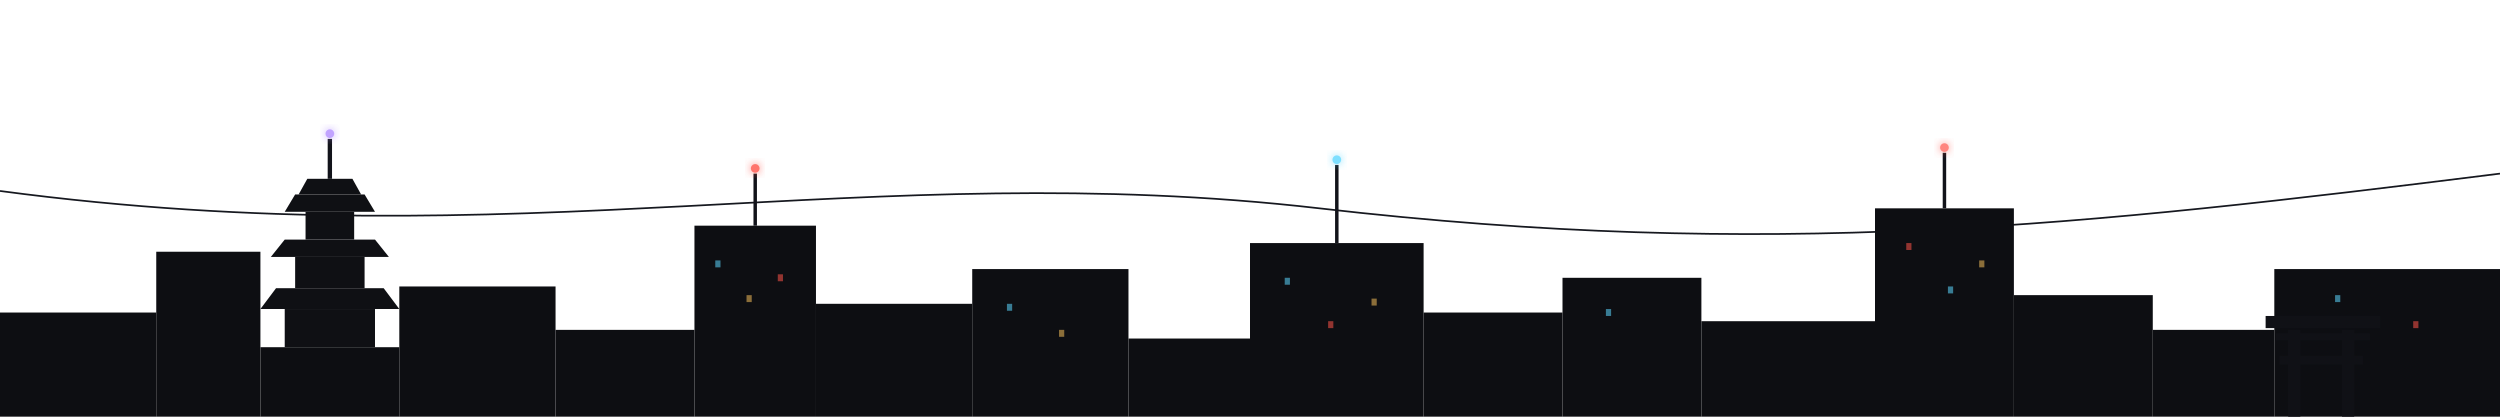
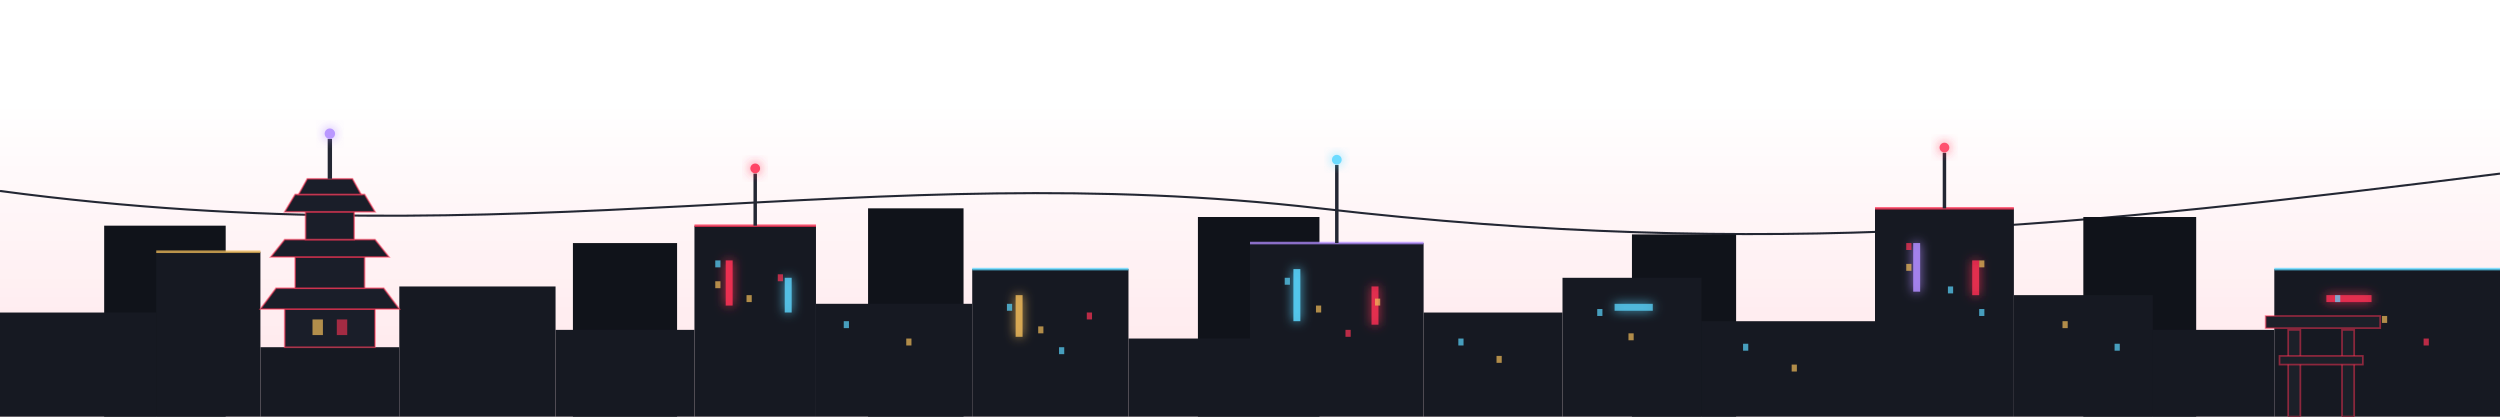
<svg xmlns="http://www.w3.org/2000/svg" viewBox="0 0 1440 240" preserveAspectRatio="xMidYMax slice">
  <defs>
-     <filter id="g" x="-60%" y="-60%" width="220%" height="220%">
-       <feGaussianBlur stdDeviation="2.5" result="b" />
+     <filter id="g" x="-80%" y="-80%" width="260%" height="260%">
+       <feGaussianBlur stdDeviation="3" result="b" />
      <feMerge>
        <feMergeNode in="b" />
        <feMergeNode in="SourceGraphic" />
      </feMerge>
    </filter>
+     <linearGradient id="horizon" x1="0" y1="0" x2="0" y2="1">
+       <stop offset="0%" stop-color="#ff3355" stop-opacity="0" />
+       <stop offset="100%" stop-color="#ff3355" stop-opacity="0.13" />
+     </linearGradient>
  </defs>
-   <path d="M0,110 C300,150 500,90 760,120 S1200,130 1440,100" fill="none" stroke="#16181f" stroke-width="1" />
-   <g fill="#0d0e12">
+   <rect x="0" y="60" width="1440" height="180" fill="url(#horizon)" />
+   <path d="M0,110 C300,150 500,90 760,120 S1200,130 1440,100" fill="none" stroke="#232733" stroke-width="1.2" />
+   <g fill="#10131a">
+     <rect x="60" y="130" width="70" height="110" />
+     <rect x="330" y="140" width="60" height="100" />
+     <rect x="500" y="120" width="55" height="120" />
+     <rect x="690" y="125" width="70" height="115" />
+     <rect x="940" y="135" width="60" height="105" />
+     <rect x="1200" y="125" width="65" height="115" />
+   </g>
+   <g fill="#161922">
    <rect x="0" y="180" width="90" height="60" />
    <rect x="90" y="145" width="60" height="95" />
    <rect x="150" y="200" width="80" height="40" />
    <rect x="230" y="165" width="90" height="75" />
    <rect x="320" y="190" width="80" height="50" />
    <rect x="400" y="130" width="70" height="110" />
    <rect x="470" y="175" width="90" height="65" />
    <rect x="560" y="155" width="90" height="85" />
    <rect x="650" y="195" width="70" height="45" />
    <rect x="720" y="140" width="100" height="100" />
    <rect x="820" y="180" width="80" height="60" />
    <rect x="900" y="160" width="80" height="80" />
    <rect x="980" y="185" width="100" height="55" />
    <rect x="1080" y="120" width="80" height="120" />
    <rect x="1160" y="170" width="80" height="70" />
    <rect x="1240" y="190" width="70" height="50" />
    <rect x="1310" y="155" width="130" height="85" />
  </g>
-   <g fill="#0f1014">
+   <g stroke-width="1.5" fill="none" opacity="0.75">
+     <line x1="400" y1="130" x2="470" y2="130" stroke="#ff3355" />
+     <line x1="560" y1="155" x2="650" y2="155" stroke="#5bd7ff" />
+     <line x1="720" y1="140" x2="820" y2="140" stroke="#b18cff" />
+     <line x1="1080" y1="120" x2="1160" y2="120" stroke="#ff3355" />
+     <line x1="1310" y1="155" x2="1440" y2="155" stroke="#5bd7ff" />
+     <line x1="90" y1="145" x2="150" y2="145" stroke="#f2bd5a" />
+   </g>
+   <g filter="url(#g)">
+     <rect x="418" y="150" width="4" height="26" fill="#ff3355" opacity="0.85" />
+     <rect x="452" y="160" width="4" height="20" fill="#5bd7ff" opacity="0.8" />
+     <rect x="585" y="170" width="4" height="24" fill="#f2bd5a" opacity="0.8" />
+     <rect x="745" y="155" width="4" height="30" fill="#5bd7ff" opacity="0.85" />
+     <rect x="790" y="165" width="4" height="22" fill="#ff3355" opacity="0.8" />
+     <rect x="1102" y="140" width="4" height="28" fill="#b18cff" opacity="0.85" />
+     <rect x="1136" y="150" width="4" height="20" fill="#ff3355" opacity="0.8" />
+     <rect x="1340" y="170" width="26" height="4" fill="#ff3355" opacity="0.8" />
+     <rect x="930" y="175" width="22" height="4" fill="#5bd7ff" opacity="0.75" />
+   </g>
+   <g fill="#1a1e29" stroke="#ff3355" stroke-opacity="0.55" stroke-width="1">
    <rect x="164" y="178" width="52" height="22" />
    <polygon points="150,178 230,178 221,166 159,166" />
    <rect x="170" y="148" width="40" height="18" />
    <polygon points="156,148 224,148 216,138 164,138" />
    <rect x="176" y="122" width="28" height="16" />
    <polygon points="164,122 216,122 210,112 170,112" />
    <polygon points="172,112 208,112 203,103 177,103" />
  </g>
-   <line x1="190" y1="103" x2="190" y2="80" stroke="#12131a" stroke-width="2.5" />
-   <circle cx="190" cy="77" r="2.5" fill="#b18cff" opacity="0.8" filter="url(#g)" />
-   <line x1="435" y1="130" x2="435" y2="100" stroke="#12131a" stroke-width="2" />
-   <circle cx="435" cy="97" r="2.5" fill="#ff5348" opacity="0.8" filter="url(#g)" />
-   <line x1="770" y1="140" x2="770" y2="95" stroke="#12131a" stroke-width="2" />
-   <circle cx="770" cy="92" r="2.5" fill="#5bd7ff" opacity="0.8" filter="url(#g)" />
-   <line x1="1120" y1="120" x2="1120" y2="88" stroke="#12131a" stroke-width="2" />
-   <circle cx="1120" cy="85" r="2.5" fill="#ff5348" opacity="0.7" filter="url(#g)" />
-   <g fill="#101116">
+   <line x1="190" y1="103" x2="190" y2="80" stroke="#232733" stroke-width="2.5" />
+   <circle cx="190" cy="77" r="3" fill="#b18cff" opacity="0.9" filter="url(#g)" />
+   <rect x="180" y="184" width="6" height="9" fill="#f2bd5a" opacity="0.7" />
+   <rect x="194" y="184" width="6" height="9" fill="#ff3355" opacity="0.6" />
+   <line x1="435" y1="130" x2="435" y2="100" stroke="#232733" stroke-width="2" />
+   <circle cx="435" cy="97" r="2.8" fill="#ff3355" opacity="0.9" filter="url(#g)" />
+   <line x1="770" y1="140" x2="770" y2="95" stroke="#232733" stroke-width="2" />
+   <circle cx="770" cy="92" r="2.8" fill="#5bd7ff" opacity="0.9" filter="url(#g)" />
+   <line x1="1120" y1="120" x2="1120" y2="88" stroke="#232733" stroke-width="2" />
+   <circle cx="1120" cy="85" r="2.8" fill="#ff3355" opacity="0.85" filter="url(#g)" />
+   <g fill="#1c2029" stroke="#ff3355" stroke-opacity="0.5" stroke-width="1">
    <rect x="1318" y="190" width="7" height="50" />
    <rect x="1349" y="190" width="7" height="50" />
    <rect x="1305" y="182" width="66" height="7" />
-     <rect x="1311" y="192" width="54" height="4" />
    <rect x="1313" y="205" width="48" height="5" />
  </g>
-   <g opacity="0.55">
+   <g opacity="0.7">
    <rect x="412" y="150" width="3" height="4" fill="#5bd7ff" />
+     <rect x="412" y="162" width="3" height="4" fill="#f2bd5a" />
    <rect x="430" y="170" width="3" height="4" fill="#f2bd5a" />
-     <rect x="448" y="158" width="3" height="4" fill="#ff5348" />
+     <rect x="448" y="158" width="3" height="4" fill="#ff3355" />
+     <rect x="486" y="185" width="3" height="4" fill="#5bd7ff" />
+     <rect x="522" y="195" width="3" height="4" fill="#f2bd5a" />
    <rect x="580" y="175" width="3" height="4" fill="#5bd7ff" />
-     <rect x="610" y="190" width="3" height="4" fill="#f2bd5a" />
+     <rect x="598" y="188" width="3" height="4" fill="#f2bd5a" />
+     <rect x="610" y="200" width="3" height="4" fill="#5bd7ff" />
+     <rect x="626" y="180" width="3" height="4" fill="#ff3355" />
    <rect x="740" y="160" width="3" height="4" fill="#5bd7ff" />
-     <rect x="765" y="185" width="3" height="4" fill="#ff5348" />
-     <rect x="790" y="172" width="3" height="4" fill="#f2bd5a" />
-     <rect x="925" y="178" width="3" height="4" fill="#5bd7ff" />
-     <rect x="1098" y="140" width="3" height="4" fill="#ff5348" />
+     <rect x="758" y="176" width="3" height="4" fill="#f2bd5a" />
+     <rect x="775" y="190" width="3" height="4" fill="#ff3355" />
+     <rect x="792" y="172" width="3" height="4" fill="#f2bd5a" />
+     <rect x="840" y="195" width="3" height="4" fill="#5bd7ff" />
+     <rect x="862" y="205" width="3" height="4" fill="#f2bd5a" />
+     <rect x="920" y="178" width="3" height="4" fill="#5bd7ff" />
+     <rect x="938" y="192" width="3" height="4" fill="#f2bd5a" />
+     <rect x="1004" y="198" width="3" height="4" fill="#5bd7ff" />
+     <rect x="1032" y="210" width="3" height="4" fill="#f2bd5a" />
+     <rect x="1098" y="140" width="3" height="4" fill="#ff3355" />
+     <rect x="1098" y="152" width="3" height="4" fill="#f2bd5a" />
    <rect x="1122" y="165" width="3" height="4" fill="#5bd7ff" />
    <rect x="1140" y="150" width="3" height="4" fill="#f2bd5a" />
+     <rect x="1140" y="178" width="3" height="4" fill="#5bd7ff" />
+     <rect x="1188" y="185" width="3" height="4" fill="#f2bd5a" />
+     <rect x="1218" y="198" width="3" height="4" fill="#5bd7ff" />
    <rect x="1345" y="170" width="3" height="4" fill="#5bd7ff" />
-     <rect x="1390" y="185" width="3" height="4" fill="#ff5348" />
+     <rect x="1372" y="182" width="3" height="4" fill="#f2bd5a" />
+     <rect x="1396" y="195" width="3" height="4" fill="#ff3355" />
  </g>
</svg>
